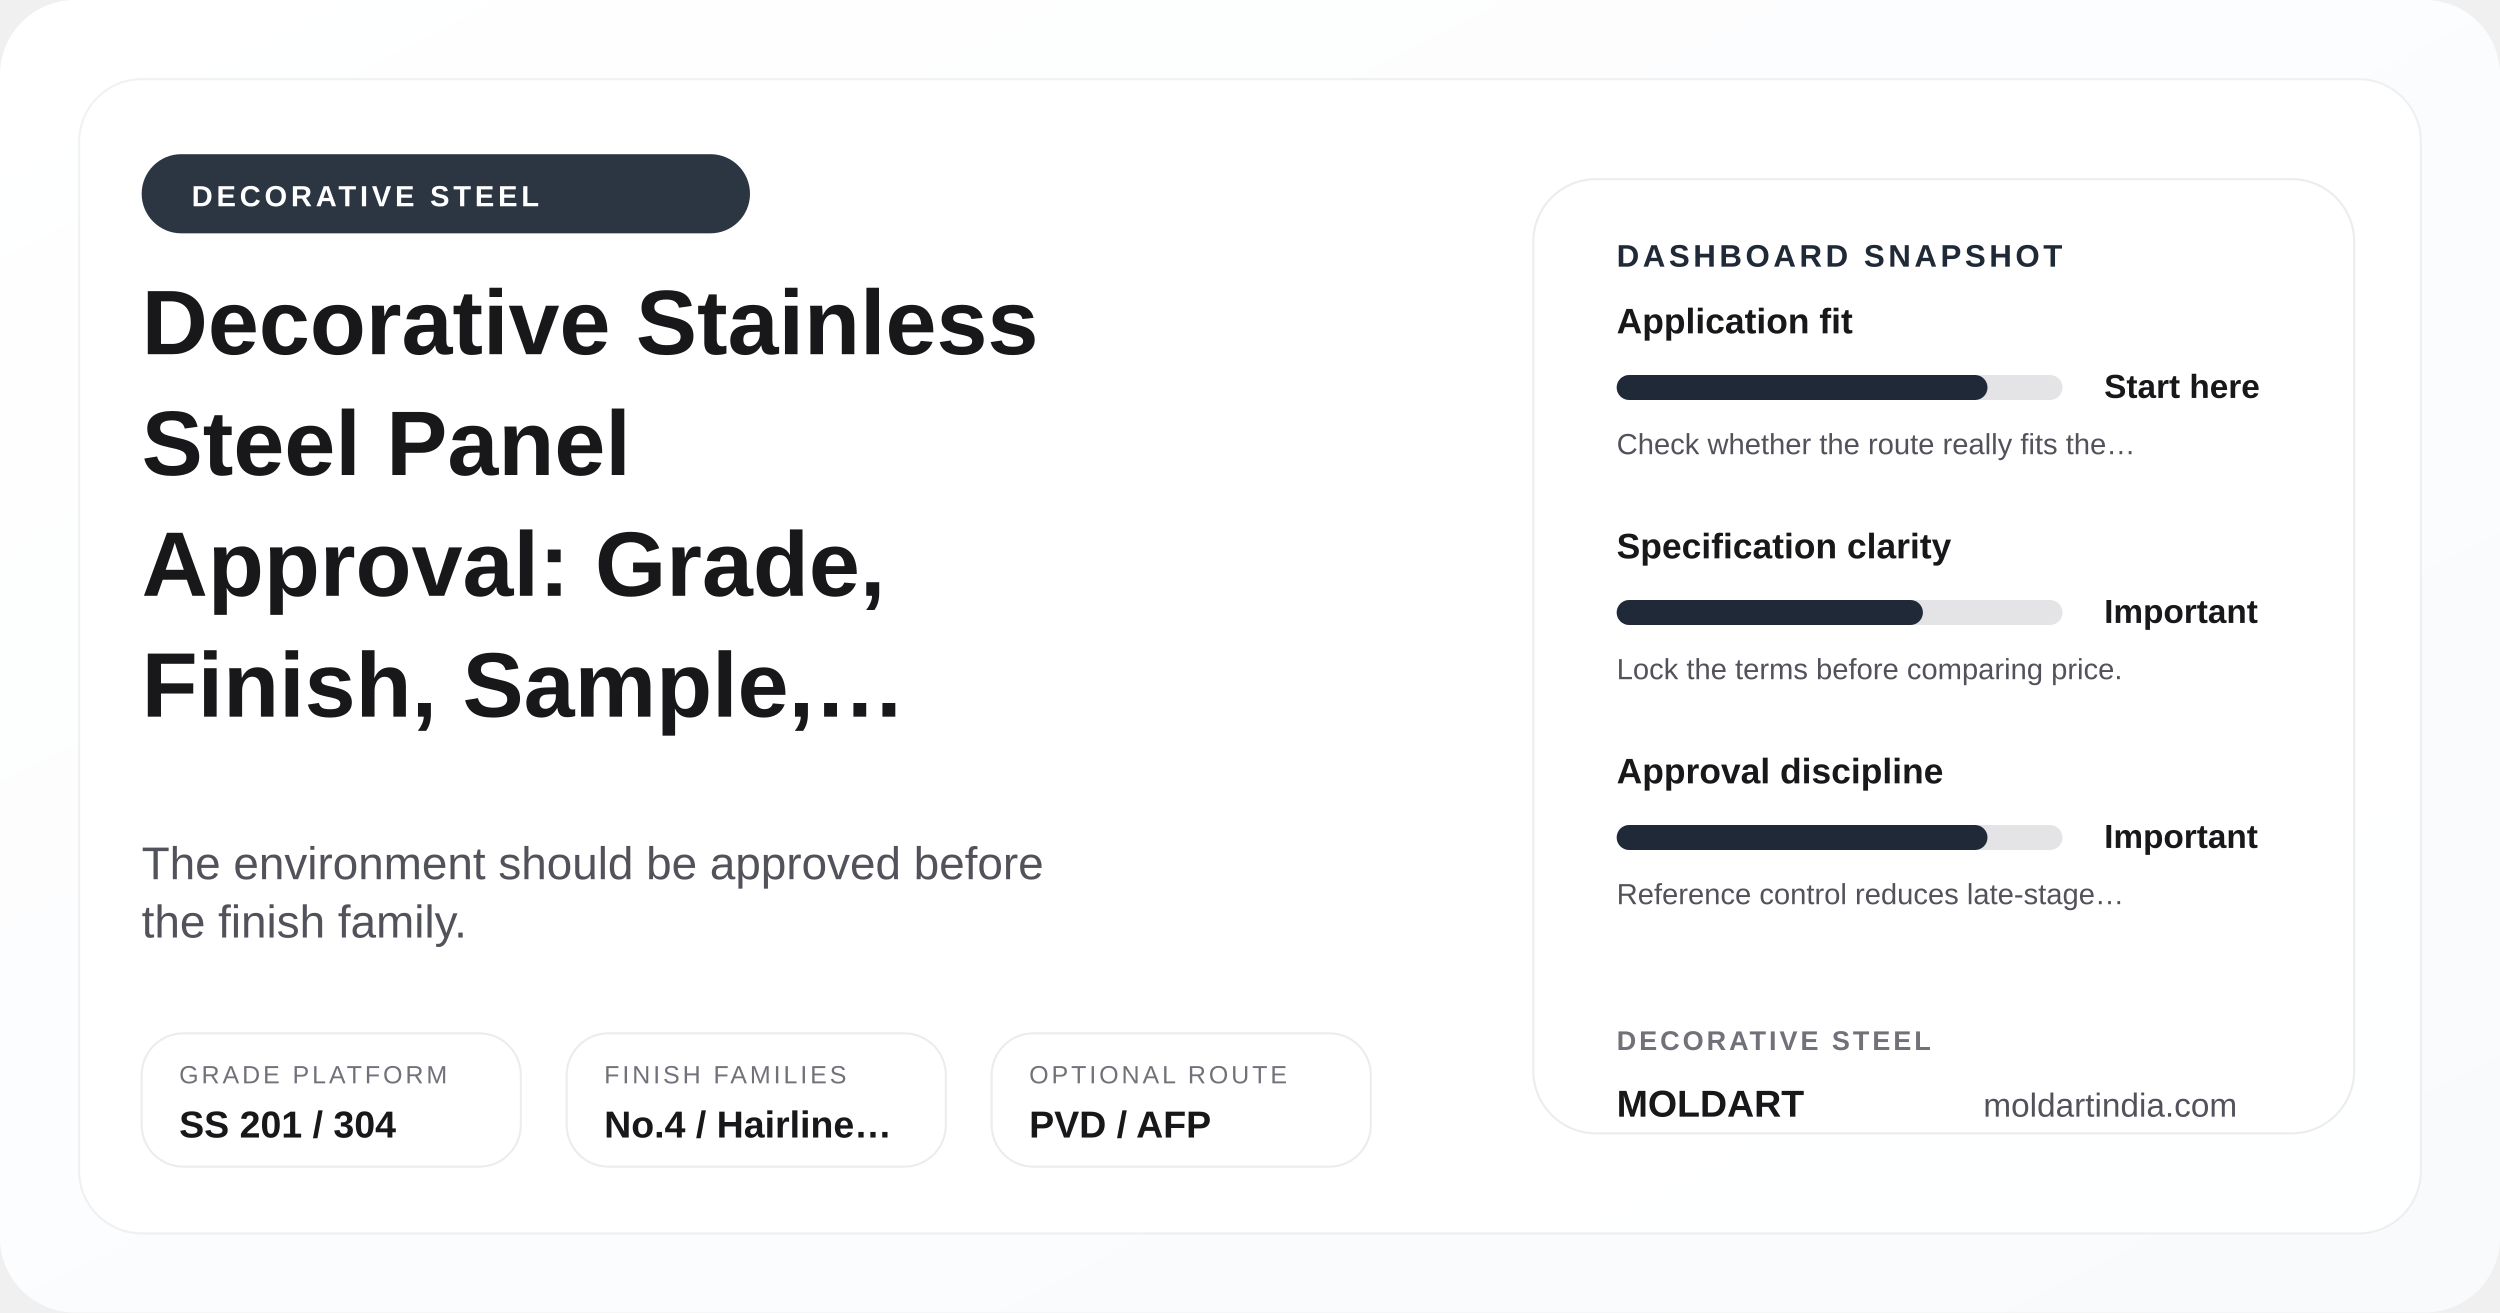
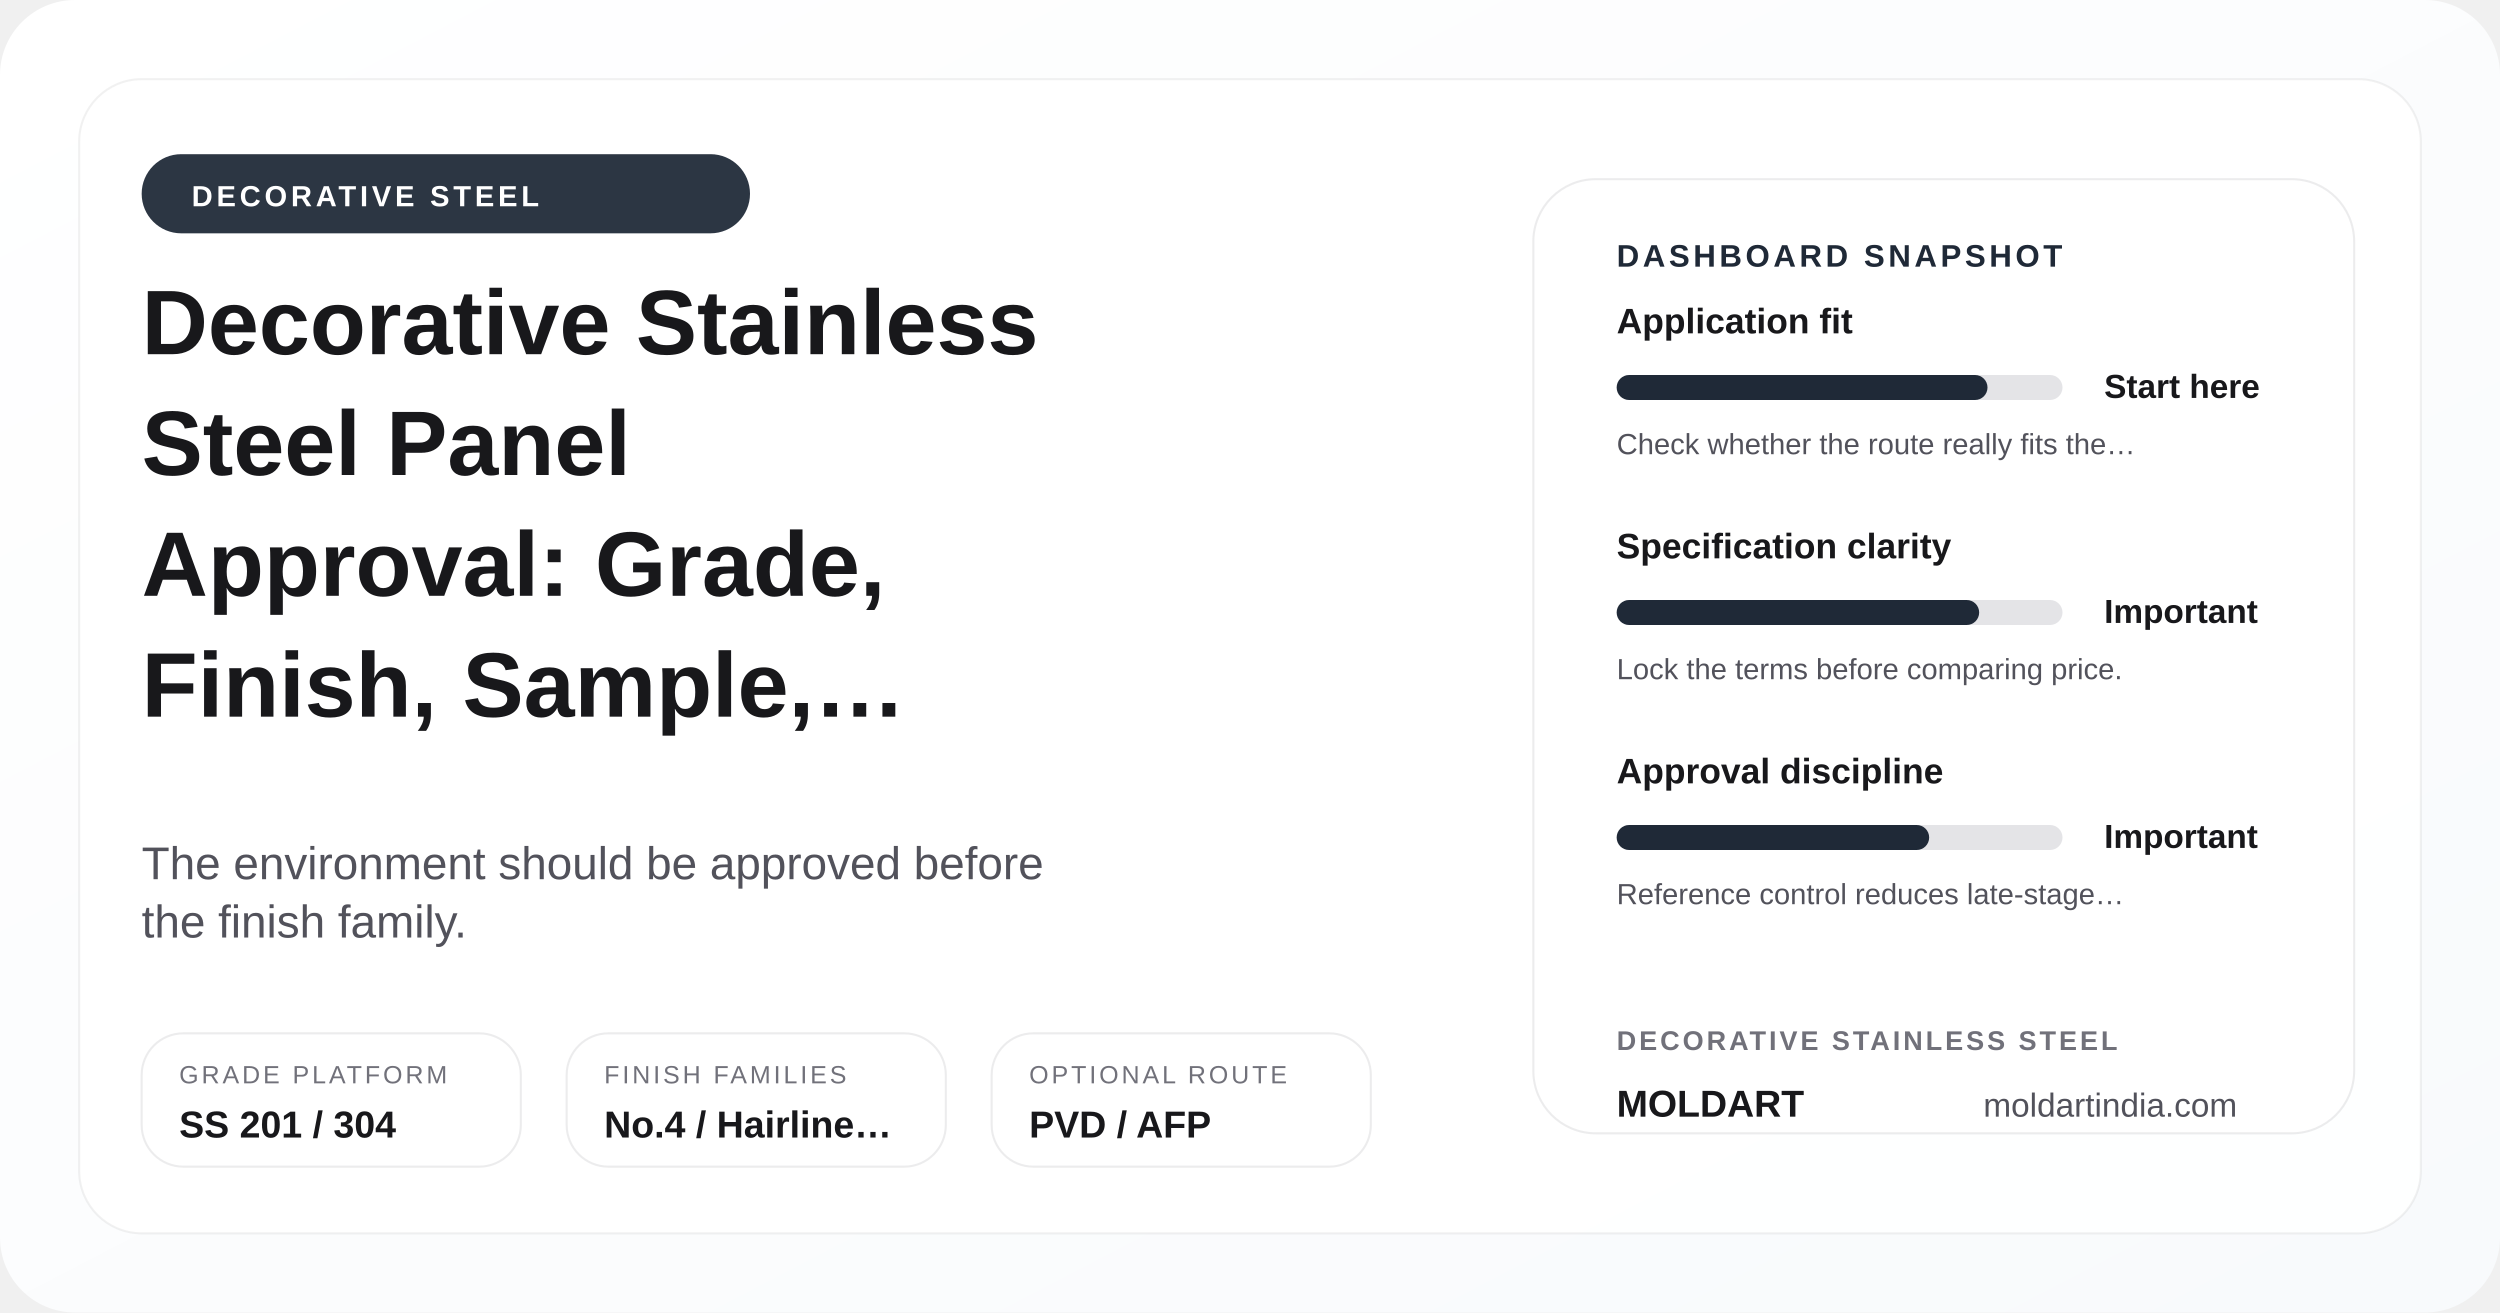
<svg xmlns="http://www.w3.org/2000/svg" width="1200" height="630" viewBox="0 0 1200 630" role="img" aria-label="Decorative Stainless Steel Panel Approval: Grade, Finish, Sample, Environment">
  <defs>
    <linearGradient id="posterGrad-decorative-ss-panel-approval-guide" x1="0%" y1="0%" x2="100%" y2="100%">
      <stop offset="0%" stop-color="#ffffff" />
      <stop offset="100%" stop-color="#f8fafc" />
    </linearGradient>
  </defs>
  <rect width="1200" height="630" rx="36" fill="url(#posterGrad-decorative-ss-panel-approval-guide)" />
  <rect x="38" y="38" width="1124" height="554" rx="30" fill="rgba(255,255,255,0.9)" stroke="rgba(24,24,27,0.06)" />
  <circle cx="1072" cy="110" r="18" fill="#cbd5e1" />
  <circle cx="1036" cy="110" r="8" fill="#1f2937" />
  <rect x="68" y="74" width="292" height="38" rx="19" fill="#1f2937" opacity="0.94" />
  <text x="92" y="99" font-family="Arial, sans-serif" font-size="14" font-weight="700" fill="#ffffff" letter-spacing="1.8">DECORATIVE STEEL</text>
  <text x="68" y="170" font-family="Arial, sans-serif" font-size="44" font-weight="700" fill="#18181b">Decorative Stainless</text>
  <text x="68" y="228" font-family="Arial, sans-serif" font-size="44" font-weight="700" fill="#18181b">Steel Panel</text>
  <text x="68" y="286" font-family="Arial, sans-serif" font-size="44" font-weight="700" fill="#18181b">Approval: Grade,</text>
  <text x="68" y="344" font-family="Arial, sans-serif" font-size="44" font-weight="700" fill="#18181b">Finish, Sample,…</text>
  <text x="68" y="422" font-family="Arial, sans-serif" font-size="22" fill="#52525b">The environment should be approved before</text>
  <text x="68" y="450" font-family="Arial, sans-serif" font-size="22" fill="#52525b">the finish family.</text>
  <rect x="68" y="496" width="182" height="64" rx="20" fill="rgba(255,255,255,0.94)" stroke="rgba(24,24,27,0.08)" />
  <text x="86" y="520" font-family="Arial, sans-serif" font-size="12" fill="#71717a" letter-spacing="1.4">GRADE PLATFORM</text>
  <text x="86" y="546" font-family="Arial, sans-serif" font-size="18" font-weight="700" fill="#18181b">SS 201 / 304</text>
  <rect x="272" y="496" width="182" height="64" rx="20" fill="rgba(255,255,255,0.94)" stroke="rgba(24,24,27,0.08)" />
  <text x="290" y="520" font-family="Arial, sans-serif" font-size="12" fill="#71717a" letter-spacing="1.4">FINISH FAMILIES</text>
  <text x="290" y="546" font-family="Arial, sans-serif" font-size="18" font-weight="700" fill="#18181b">No.4 / Hairline…</text>
  <rect x="476" y="496" width="182" height="64" rx="20" fill="rgba(255,255,255,0.94)" stroke="rgba(24,24,27,0.08)" />
  <text x="494" y="520" font-family="Arial, sans-serif" font-size="12" fill="#71717a" letter-spacing="1.4">OPTIONAL ROUTE</text>
  <text x="494" y="546" font-family="Arial, sans-serif" font-size="18" font-weight="700" fill="#18181b">PVD / AFP</text>
  <rect x="736" y="86" width="394" height="458" rx="30" fill="#ffffff" stroke="rgba(24,24,27,0.08)" />
  <text x="776" y="128" font-family="Arial, sans-serif" font-size="15" font-weight="700" fill="#1f2937" letter-spacing="1.7">DASHBOARD SNAPSHOT</text>
  <text x="776" y="160" font-family="Arial, sans-serif" font-size="17" font-weight="700" fill="#18181b">Application fit</text>
  <rect x="776" y="180" width="214" height="12" rx="6" fill="#e4e4e7" />
  <rect x="776" y="180" width="178" height="12" rx="6" fill="#1f2937" />
  <text x="1010" y="191" font-family="Arial, sans-serif" font-size="16" font-weight="700" fill="#18181b">Start here</text>
  <text x="776" y="218" font-family="Arial, sans-serif" font-size="14" fill="#52525b">Check whether the route really fits the…</text>
  <text x="776" y="268" font-family="Arial, sans-serif" font-size="17" font-weight="700" fill="#18181b">Specification clarity</text>
  <rect x="776" y="288" width="214" height="12" rx="6" fill="#e4e4e7" />
-   <rect x="776" y="288" width="147" height="12" rx="6" fill="#1f2937" />
+   <rect x="776" y="288" width="174" height="12" rx="6" fill="#1f2937" />
  <text x="1010" y="299" font-family="Arial, sans-serif" font-size="16" font-weight="700" fill="#18181b">Important</text>
  <text x="776" y="326" font-family="Arial, sans-serif" font-size="14" fill="#52525b">Lock the terms before comparing price.</text>
  <text x="776" y="376" font-family="Arial, sans-serif" font-size="17" font-weight="700" fill="#18181b">Approval discipline</text>
  <rect x="776" y="396" width="214" height="12" rx="6" fill="#e4e4e7" />
-   <rect x="776" y="396" width="178" height="12" rx="6" fill="#1f2937" />
+   <rect x="776" y="396" width="150" height="12" rx="6" fill="#1f2937" />
  <text x="1010" y="407" font-family="Arial, sans-serif" font-size="16" font-weight="700" fill="#18181b">Important</text>
  <text x="776" y="434" font-family="Arial, sans-serif" font-size="14" fill="#52525b">Reference control reduces late-stage…</text>
-   <text x="776" y="504" font-family="Arial, sans-serif" font-size="13" font-weight="700" fill="#71717a" letter-spacing="1.4">DECORATIVE STEEL</text>
+   <text x="776" y="504" font-family="Arial, sans-serif" font-size="13" font-weight="700" fill="#71717a" letter-spacing="1.4">DECORATIVE STAINLESS STEEL</text>
  <text x="776" y="536" font-family="Arial, sans-serif" font-size="18" font-weight="700" fill="#18181b">MOLDART</text>
  <text x="952" y="536" font-family="Arial, sans-serif" font-size="16" fill="#52525b">moldartindia.com</text>
</svg>
